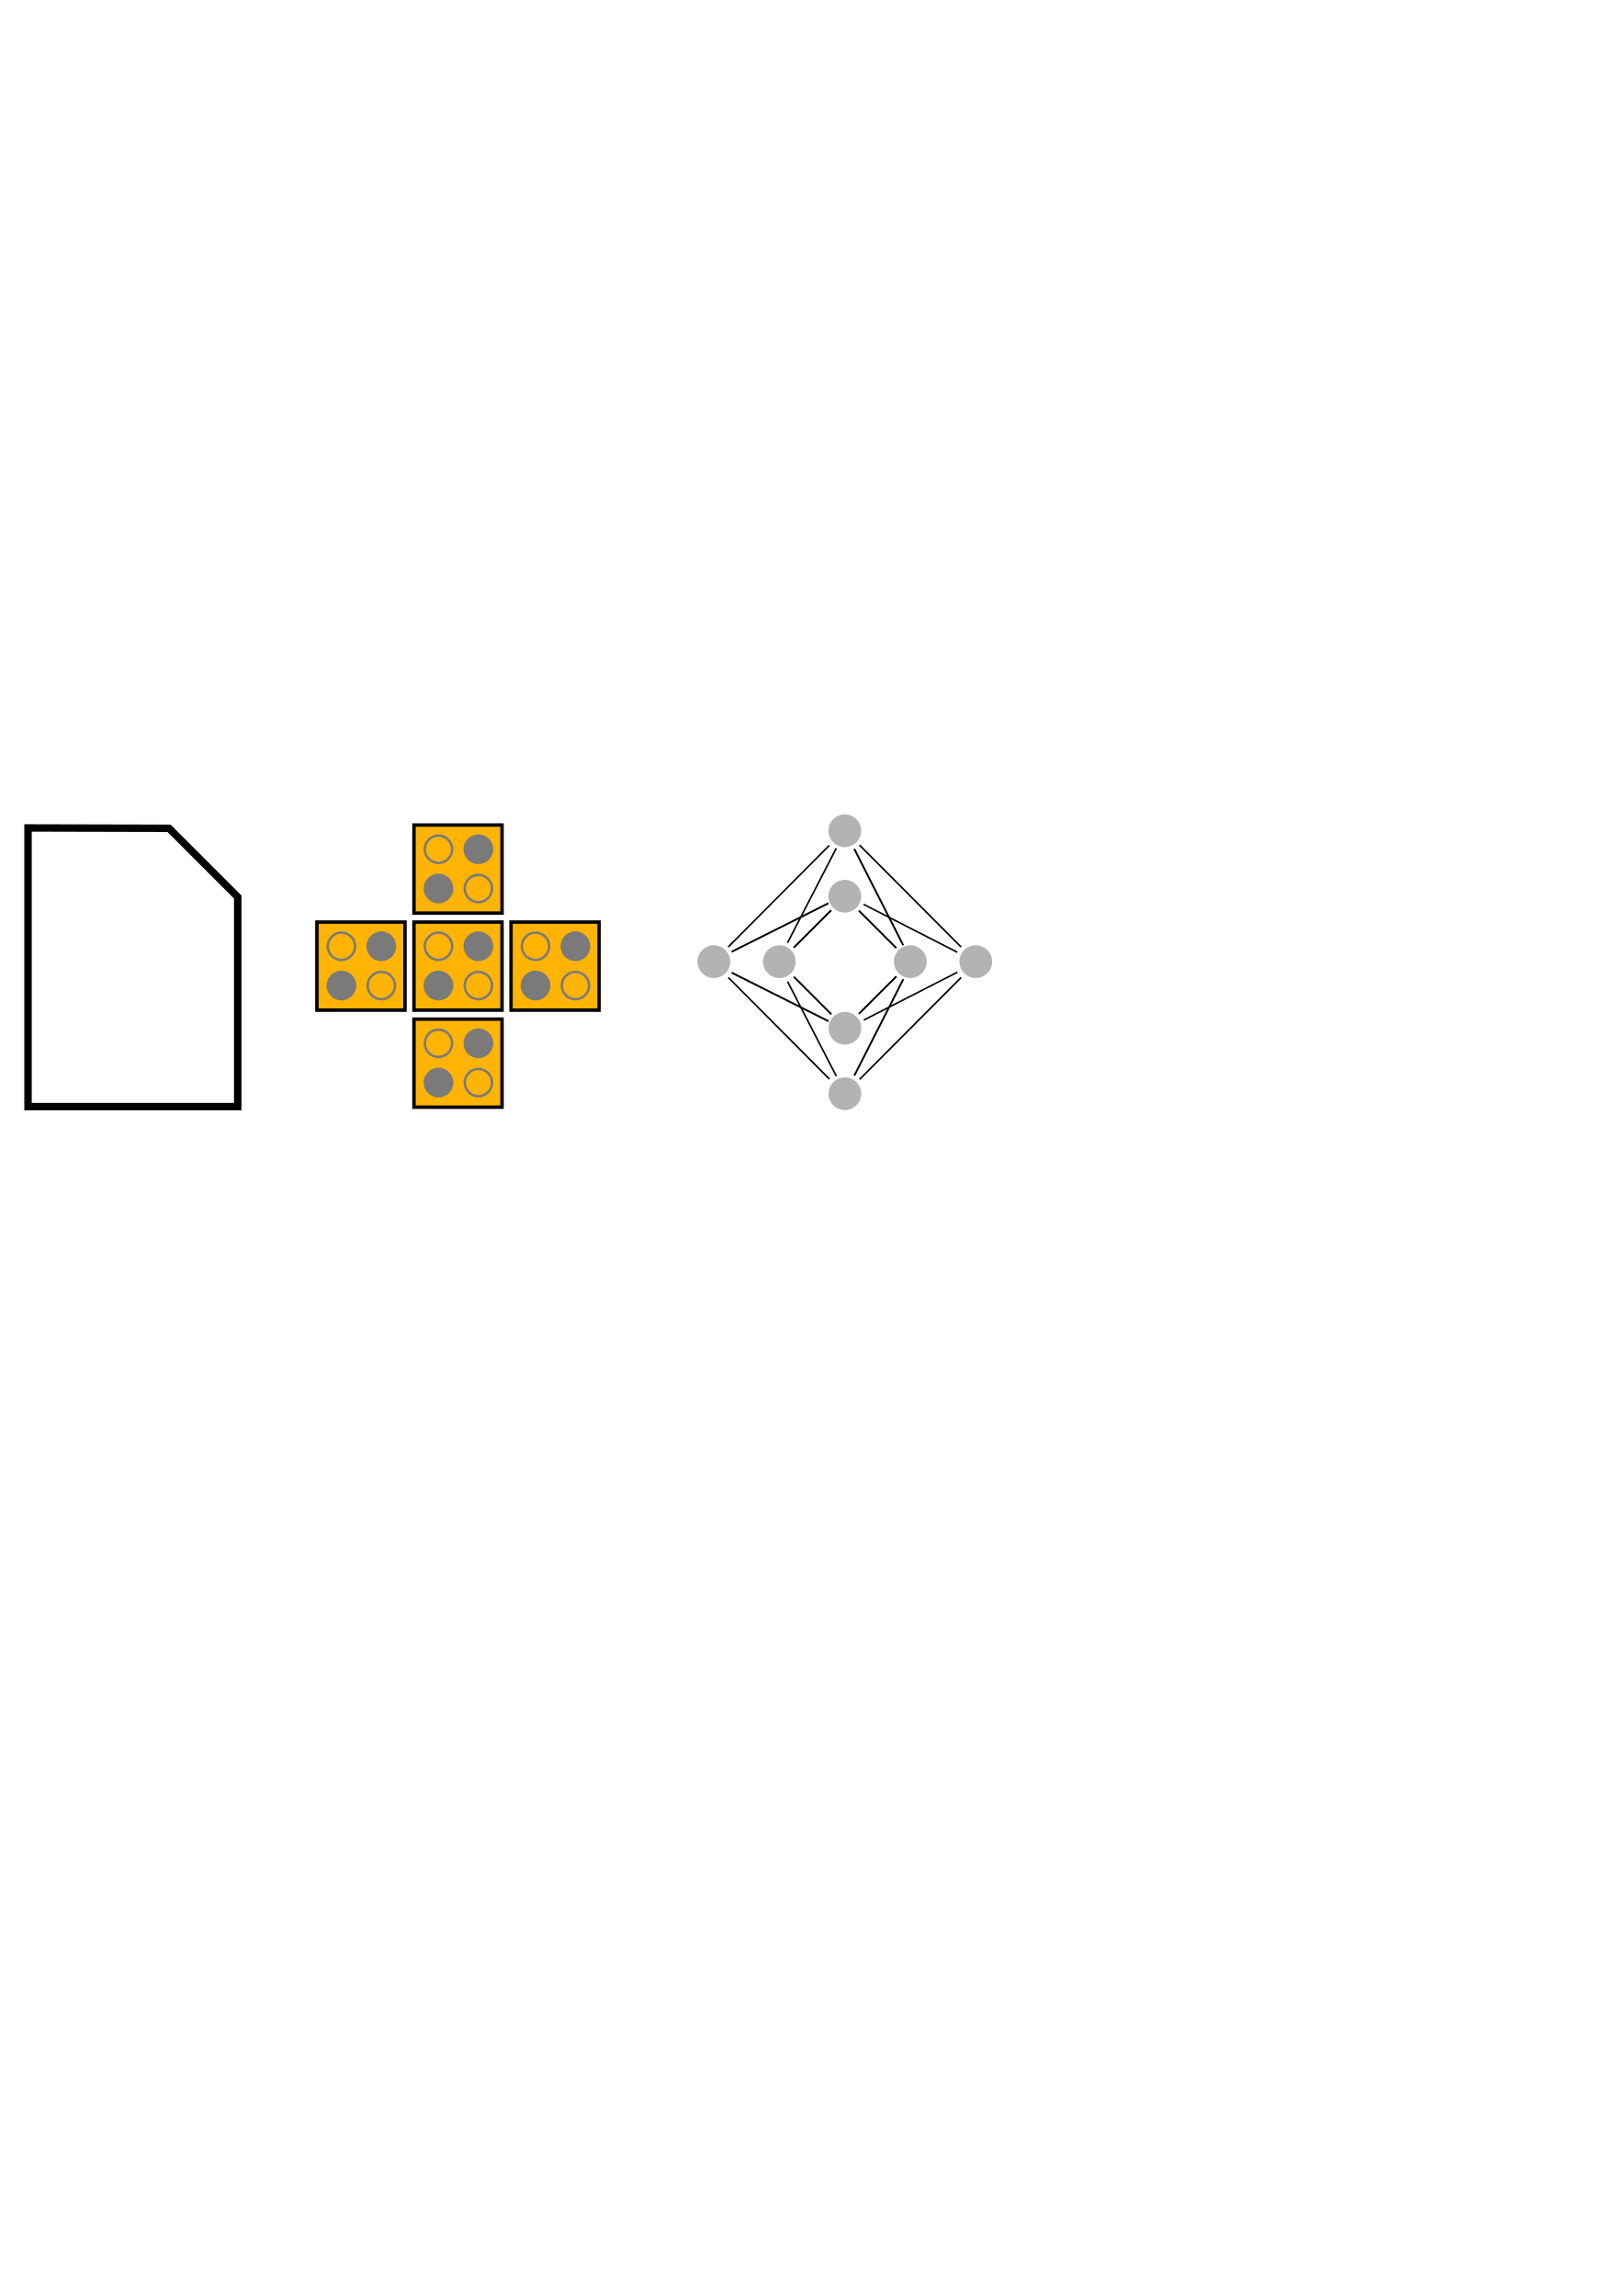
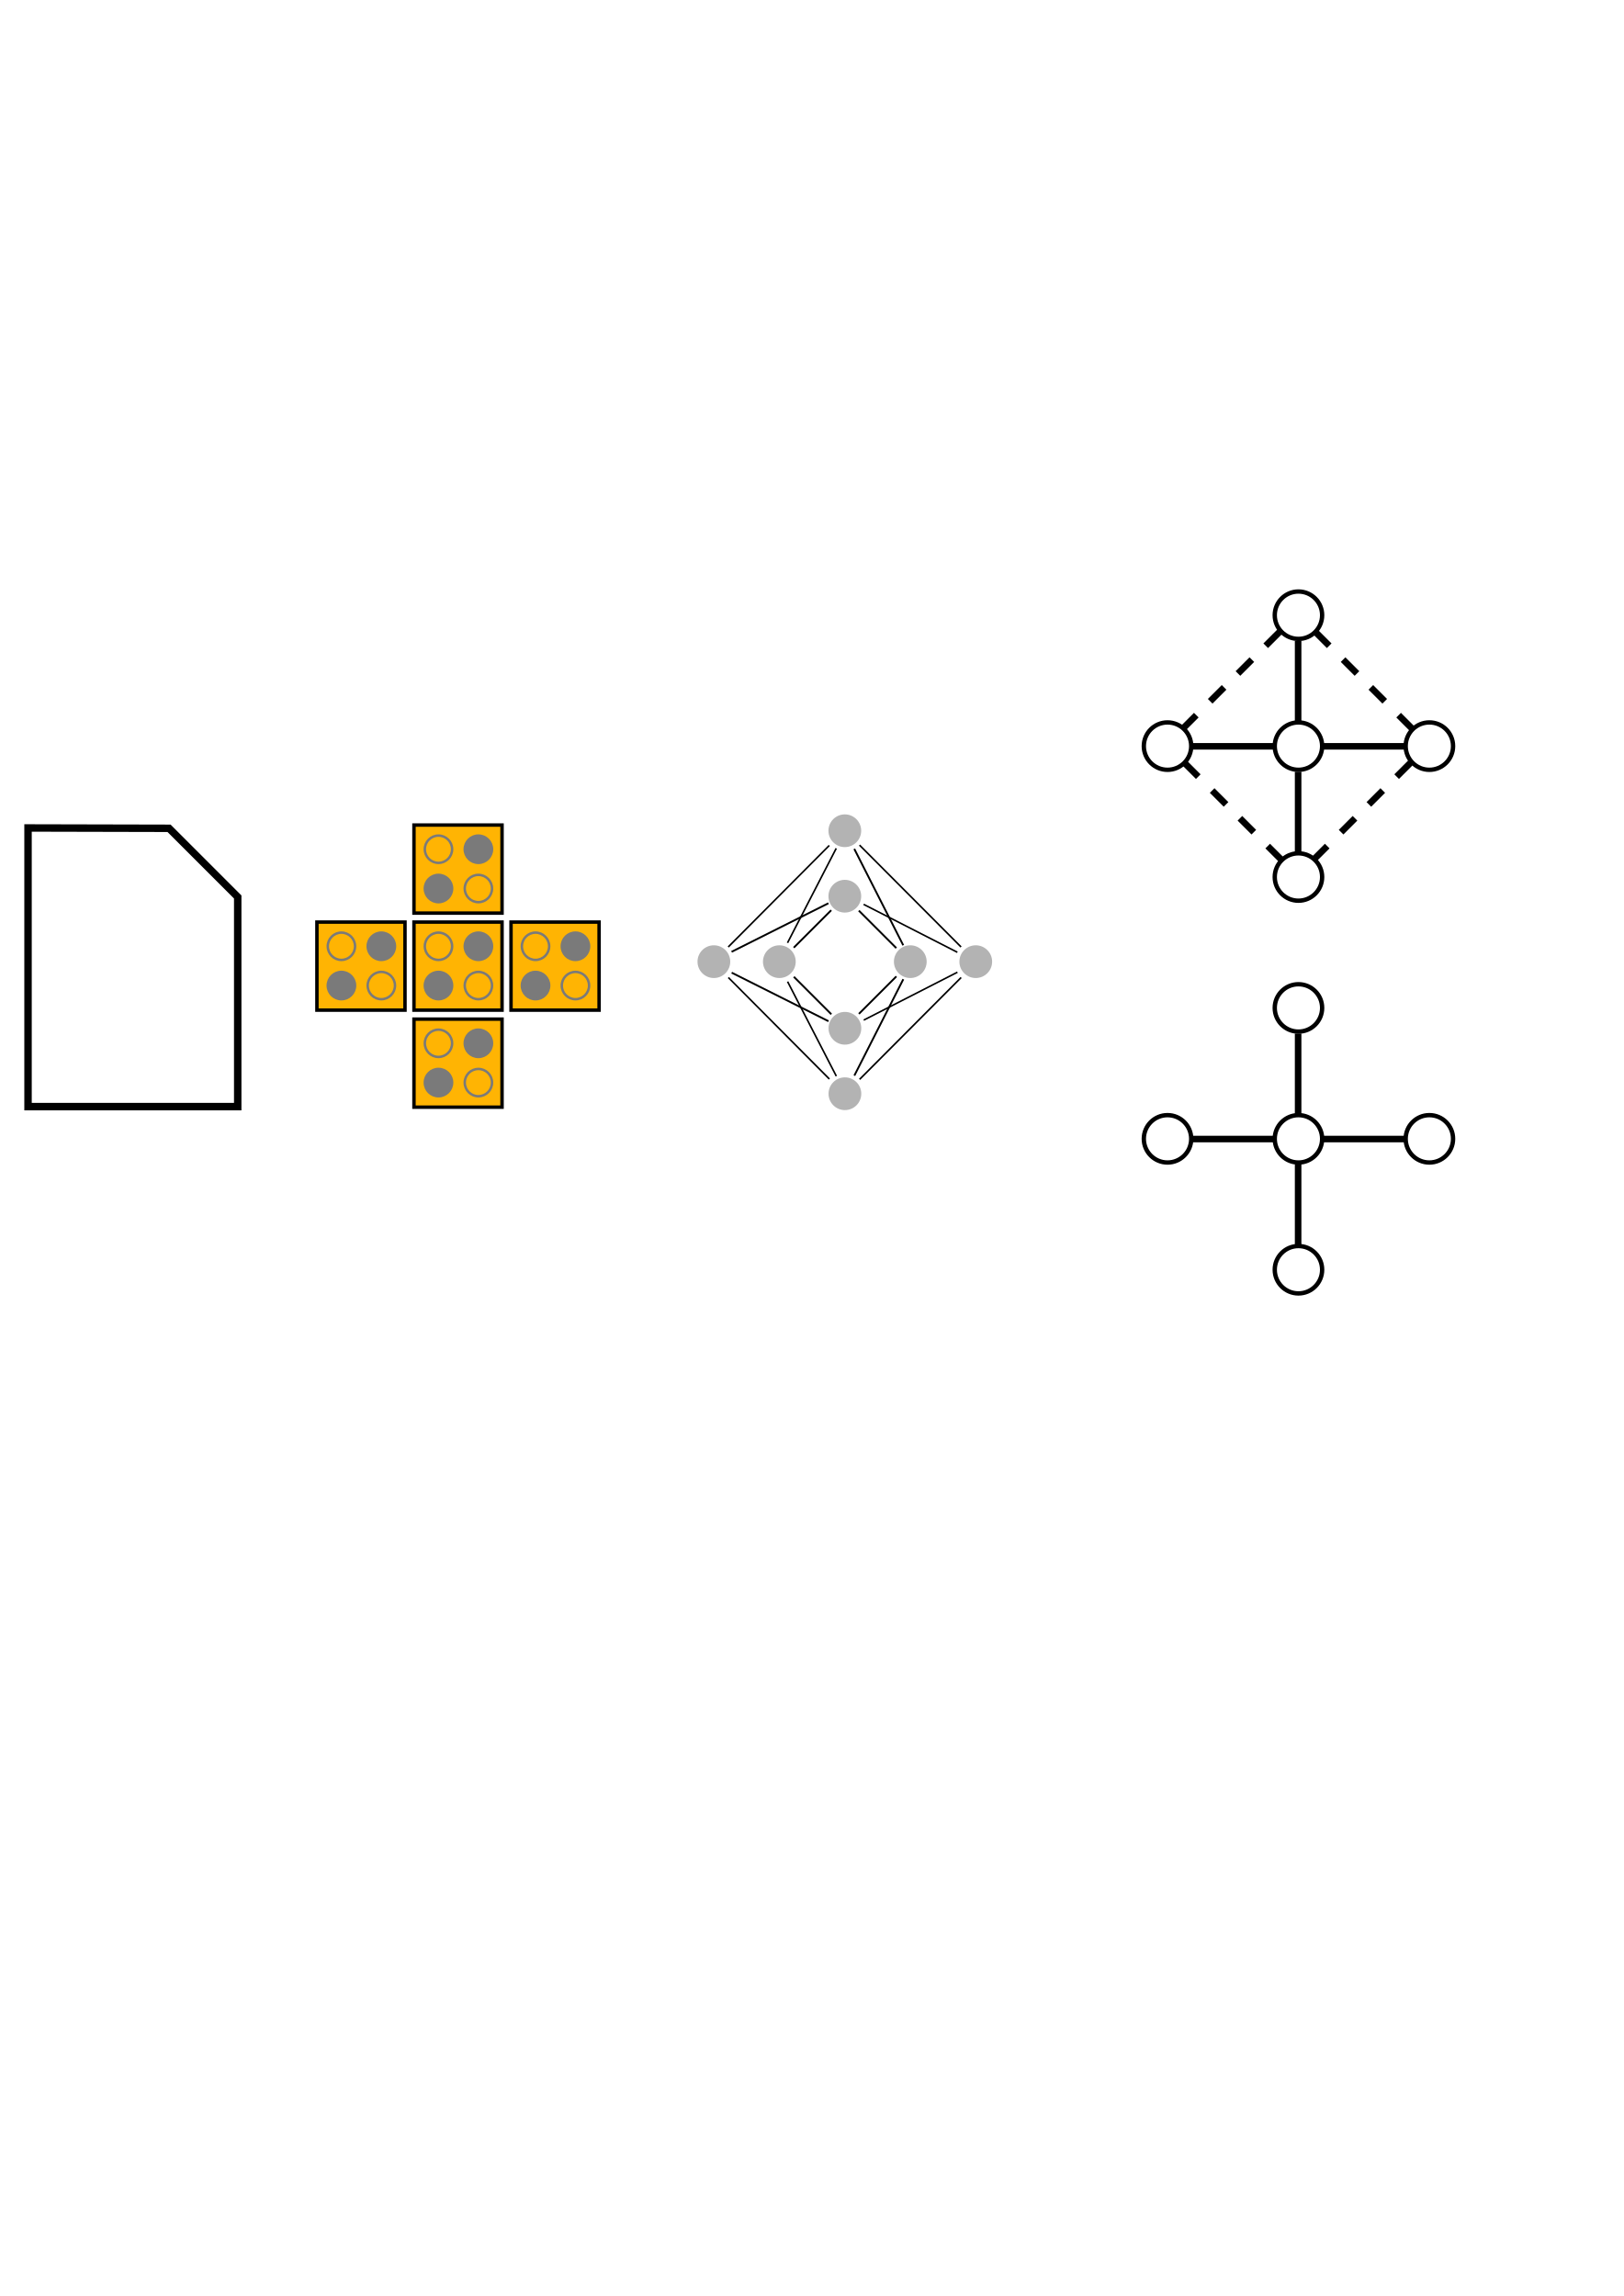
<svg xmlns="http://www.w3.org/2000/svg" width="744.094" height="1052.362" id="svg2" version="1.1">
  <defs id="defs4" />
  <g id="layer1">
    <path style="fill:none;stroke:#000000;stroke-width:3.406;stroke-linecap:butt;stroke-linejoin:miter;stroke-miterlimit:4;stroke-opacity:1;stroke-dasharray:none" d="m 12.846,379.494 0,127.72 96.094,0 0,-96.094 -31.474,-31.474 z" id="path2985" />
-     <g id="g5311" transform="matrix(2.223744,0,0,2.223744,-262.5364,-514.7584)">
-       <g style="fill:#ffec03;fill-opacity:1" transform="matrix(1.088056,0,0,1.088056,37.64771,-138.7888)" id="g4930">
-         <g style="fill:#ffec03;fill-opacity:1" id="g4875" transform="translate(-25.25381,-7.323606)">
-           <g transform="matrix(0.9304033,0,0,0.9304033,27.40864,24.80291)" id="g5049">
-             <rect style="fill:#ffb403;fill-opacity:1;stroke:#000000;stroke-width:0.7;stroke-miterlimit:4;stroke-opacity:1;stroke-dasharray:none" id="rect5051" width="17.93" height="17.93" x="141.632" y="534.714" />
-             <path style="fill:none;stroke:#7a7a7a;stroke-width:0.5;stroke-miterlimit:4;stroke-opacity:1;stroke-dasharray:none" id="path5053" d="m 104.298,527.146 c 0,1.534 -1.244,2.778 -2.778,2.778 -1.534,0 -2.778,-1.244 -2.778,-2.778 0,-1.534 1.244,-2.778 2.778,-2.778 1.534,0 2.778,1.244 2.778,2.778 z" transform="translate(45.09908,12.49212)" />
-             <path transform="translate(45.09908,20.49211)" d="m 104.298,527.146 c 0,1.534 -1.244,2.778 -2.778,2.778 -1.534,0 -2.778,-1.244 -2.778,-2.778 0,-1.534 1.244,-2.778 2.778,-2.778 1.534,0 2.778,1.244 2.778,2.778 z" id="path5055" style="fill:#7a7a7a;fill-opacity:1;stroke:#7a7a7a;stroke-width:0.5;stroke-miterlimit:4;stroke-opacity:1;stroke-dasharray:none" />
-             <path transform="translate(53.22535,12.49212)" d="m 104.298,527.146 c 0,1.534 -1.244,2.778 -2.778,2.778 -1.534,0 -2.778,-1.244 -2.778,-2.778 0,-1.534 1.244,-2.778 2.778,-2.778 1.534,0 2.778,1.244 2.778,2.778 z" id="path5057" style="fill:#7a7a7a;fill-opacity:1;stroke:#7a7a7a;stroke-width:0.5;stroke-miterlimit:4;stroke-opacity:1;stroke-dasharray:none" />
-             <path style="fill:none;stroke:#7a7a7a;stroke-width:0.5;stroke-miterlimit:4;stroke-opacity:1;stroke-dasharray:none" id="path5059" d="m 104.298,527.146 c 0,1.534 -1.244,2.778 -2.778,2.778 -1.534,0 -2.778,-1.244 -2.778,-2.778 0,-1.534 1.244,-2.778 2.778,-2.778 1.534,0 2.778,1.244 2.778,2.778 z" transform="translate(53.22535,20.49211)" />
-           </g>
+     <g id="g4930" transform="matrix(2.419558,0,0,2.419558,-178.8175,-823.3892)" style="fill:#ffec03;fill-opacity:1">
+       <g transform="translate(-25.25381,-7.323606)" id="g4875" style="fill:#ffec03;fill-opacity:1">
+         <g id="g5049" transform="matrix(0.9304033,0,0,0.9304033,27.40864,24.80291)">
+           <rect y="534.714" x="141.632" height="17.93" width="17.93" id="rect5051" style="fill:#ffb403;fill-opacity:1;stroke:#000000;stroke-width:0.7;stroke-miterlimit:4;stroke-dasharray:none;stroke-opacity:1" />
+           <circle r="2.778" cy="527.146" cx="101.52" transform="translate(45.09908,12.49212)" id="path5053" style="fill:none;stroke:#7a7a7a;stroke-width:0.5;stroke-miterlimit:4;stroke-dasharray:none;stroke-opacity:1" />
+           <circle r="2.778" cy="527.146" cx="101.52" style="fill:#7a7a7a;fill-opacity:1;stroke:#7a7a7a;stroke-width:0.5;stroke-miterlimit:4;stroke-dasharray:none;stroke-opacity:1" id="path5055" transform="translate(45.09908,20.49211)" />
+           <circle r="2.778" cy="527.146" cx="101.52" style="fill:#7a7a7a;fill-opacity:1;stroke:#7a7a7a;stroke-width:0.5;stroke-miterlimit:4;stroke-dasharray:none;stroke-opacity:1" id="path5057" transform="translate(53.22535,12.49212)" />
+           <circle r="2.778" cy="527.146" cx="101.52" transform="translate(53.22535,20.49211)" id="path5059" style="fill:none;stroke:#7a7a7a;stroke-width:0.5;stroke-miterlimit:4;stroke-dasharray:none;stroke-opacity:1" />
        </g>
      </g>
-       <g id="g5231" transform="matrix(1.088056,0,0,1.088056,57.64771,-138.7888)" style="fill:#ffec03;fill-opacity:1">
-         <g transform="translate(-25.25381,-7.323606)" id="g5233" style="fill:#ffec03;fill-opacity:1">
-           <g id="g5235" transform="matrix(0.9304033,0,0,0.9304033,27.40864,24.80291)">
-             <rect y="534.714" x="141.632" height="17.93" width="17.93" id="rect5237" style="fill:#ffb403;fill-opacity:1;stroke:#000000;stroke-width:0.7;stroke-miterlimit:4;stroke-opacity:1;stroke-dasharray:none" />
-             <path transform="translate(45.09908,12.49212)" d="m 104.298,527.146 c 0,1.534 -1.244,2.778 -2.778,2.778 -1.534,0 -2.778,-1.244 -2.778,-2.778 0,-1.534 1.244,-2.778 2.778,-2.778 1.534,0 2.778,1.244 2.778,2.778 z" id="path5239" style="fill:none;stroke:#7a7a7a;stroke-width:0.5;stroke-miterlimit:4;stroke-opacity:1;stroke-dasharray:none" />
-             <path style="fill:#7a7a7a;fill-opacity:1;stroke:#7a7a7a;stroke-width:0.5;stroke-miterlimit:4;stroke-opacity:1;stroke-dasharray:none" id="path5241" d="m 104.298,527.146 c 0,1.534 -1.244,2.778 -2.778,2.778 -1.534,0 -2.778,-1.244 -2.778,-2.778 0,-1.534 1.244,-2.778 2.778,-2.778 1.534,0 2.778,1.244 2.778,2.778 z" transform="translate(45.09908,20.49211)" />
-             <path style="fill:#7a7a7a;fill-opacity:1;stroke:#7a7a7a;stroke-width:0.5;stroke-miterlimit:4;stroke-opacity:1;stroke-dasharray:none" id="path5243" d="m 104.298,527.146 c 0,1.534 -1.244,2.778 -2.778,2.778 -1.534,0 -2.778,-1.244 -2.778,-2.778 0,-1.534 1.244,-2.778 2.778,-2.778 1.534,0 2.778,1.244 2.778,2.778 z" transform="translate(53.22535,12.49212)" />
-             <path transform="translate(53.22535,20.49211)" d="m 104.298,527.146 c 0,1.534 -1.244,2.778 -2.778,2.778 -1.534,0 -2.778,-1.244 -2.778,-2.778 0,-1.534 1.244,-2.778 2.778,-2.778 1.534,0 2.778,1.244 2.778,2.778 z" id="path5245" style="fill:none;stroke:#7a7a7a;stroke-width:0.5;stroke-miterlimit:4;stroke-opacity:1;stroke-dasharray:none" />
-           </g>
+     </g>
+     <g style="fill:#ffec03;fill-opacity:1" transform="matrix(2.419558,0,0,2.419558,-134.3426,-823.3892)" id="g5231">
+       <g style="fill:#ffec03;fill-opacity:1" id="g5233" transform="translate(-25.25381,-7.323606)">
+         <g transform="matrix(0.9304033,0,0,0.9304033,27.40864,24.80291)" id="g5235">
+           <rect style="fill:#ffb403;fill-opacity:1;stroke:#000000;stroke-width:0.7;stroke-miterlimit:4;stroke-dasharray:none;stroke-opacity:1" id="rect5237" width="17.93" height="17.93" x="141.632" y="534.714" />
+           <circle r="2.778" cy="527.146" cx="101.52" style="fill:none;stroke:#7a7a7a;stroke-width:0.5;stroke-miterlimit:4;stroke-dasharray:none;stroke-opacity:1" id="path5239" transform="translate(45.09908,12.49212)" />
+           <circle r="2.778" cy="527.146" cx="101.52" transform="translate(45.09908,20.49211)" id="path5241" style="fill:#7a7a7a;fill-opacity:1;stroke:#7a7a7a;stroke-width:0.5;stroke-miterlimit:4;stroke-dasharray:none;stroke-opacity:1" />
+           <circle r="2.778" cy="527.146" cx="101.52" transform="translate(53.22535,12.49212)" id="path5243" style="fill:#7a7a7a;fill-opacity:1;stroke:#7a7a7a;stroke-width:0.5;stroke-miterlimit:4;stroke-dasharray:none;stroke-opacity:1" />
+           <circle r="2.778" cy="527.146" cx="101.52" style="fill:none;stroke:#7a7a7a;stroke-width:0.5;stroke-miterlimit:4;stroke-dasharray:none;stroke-opacity:1" id="path5245" transform="translate(53.22535,20.49211)" />
        </g>
      </g>
-       <g style="fill:#ffec03;fill-opacity:1" transform="matrix(1.088056,0,0,1.088056,57.64771,-158.7888)" id="g5247">
-         <g style="fill:#ffec03;fill-opacity:1" id="g5249" transform="translate(-25.25381,-7.323606)">
-           <g transform="matrix(0.9304033,0,0,0.9304033,27.40864,24.80291)" id="g5251">
-             <rect style="fill:#ffb403;fill-opacity:1;stroke:#000000;stroke-width:0.7;stroke-miterlimit:4;stroke-opacity:1;stroke-dasharray:none" id="rect5253" width="17.93" height="17.93" x="141.632" y="534.714" />
-             <path style="fill:none;stroke:#7a7a7a;stroke-width:0.5;stroke-miterlimit:4;stroke-opacity:1;stroke-dasharray:none" id="path5255" d="m 104.298,527.146 c 0,1.534 -1.244,2.778 -2.778,2.778 -1.534,0 -2.778,-1.244 -2.778,-2.778 0,-1.534 1.244,-2.778 2.778,-2.778 1.534,0 2.778,1.244 2.778,2.778 z" transform="translate(45.09908,12.49212)" />
-             <path transform="translate(45.09908,20.49211)" d="m 104.298,527.146 c 0,1.534 -1.244,2.778 -2.778,2.778 -1.534,0 -2.778,-1.244 -2.778,-2.778 0,-1.534 1.244,-2.778 2.778,-2.778 1.534,0 2.778,1.244 2.778,2.778 z" id="path5257" style="fill:#7a7a7a;fill-opacity:1;stroke:#7a7a7a;stroke-width:0.5;stroke-miterlimit:4;stroke-opacity:1;stroke-dasharray:none" />
-             <path transform="translate(53.22535,12.49212)" d="m 104.298,527.146 c 0,1.534 -1.244,2.778 -2.778,2.778 -1.534,0 -2.778,-1.244 -2.778,-2.778 0,-1.534 1.244,-2.778 2.778,-2.778 1.534,0 2.778,1.244 2.778,2.778 z" id="path5259" style="fill:#7a7a7a;fill-opacity:1;stroke:#7a7a7a;stroke-width:0.5;stroke-miterlimit:4;stroke-opacity:1;stroke-dasharray:none" />
-             <path style="fill:none;stroke:#7a7a7a;stroke-width:0.5;stroke-miterlimit:4;stroke-opacity:1;stroke-dasharray:none" id="path5261" d="m 104.298,527.146 c 0,1.534 -1.244,2.778 -2.778,2.778 -1.534,0 -2.778,-1.244 -2.778,-2.778 0,-1.534 1.244,-2.778 2.778,-2.778 1.534,0 2.778,1.244 2.778,2.778 z" transform="translate(53.22535,20.49211)" />
-           </g>
+     </g>
+     <g id="g5247" transform="matrix(2.419558,0,0,2.419558,-134.3426,-867.864)" style="fill:#ffec03;fill-opacity:1">
+       <g transform="translate(-25.25381,-7.323606)" id="g5249" style="fill:#ffec03;fill-opacity:1">
+         <g id="g5251" transform="matrix(0.9304033,0,0,0.9304033,27.40864,24.80291)">
+           <rect y="534.714" x="141.632" height="17.93" width="17.93" id="rect5253" style="fill:#ffb403;fill-opacity:1;stroke:#000000;stroke-width:0.7;stroke-miterlimit:4;stroke-dasharray:none;stroke-opacity:1" />
+           <circle r="2.778" cy="527.146" cx="101.52" transform="translate(45.09908,12.49212)" id="path5255" style="fill:none;stroke:#7a7a7a;stroke-width:0.5;stroke-miterlimit:4;stroke-dasharray:none;stroke-opacity:1" />
+           <circle r="2.778" cy="527.146" cx="101.52" style="fill:#7a7a7a;fill-opacity:1;stroke:#7a7a7a;stroke-width:0.5;stroke-miterlimit:4;stroke-dasharray:none;stroke-opacity:1" id="path5257" transform="translate(45.09908,20.49211)" />
+           <circle r="2.778" cy="527.146" cx="101.52" style="fill:#7a7a7a;fill-opacity:1;stroke:#7a7a7a;stroke-width:0.5;stroke-miterlimit:4;stroke-dasharray:none;stroke-opacity:1" id="path5259" transform="translate(53.22535,12.49212)" />
+           <circle r="2.778" cy="527.146" cx="101.52" transform="translate(53.22535,20.49211)" id="path5261" style="fill:none;stroke:#7a7a7a;stroke-width:0.5;stroke-miterlimit:4;stroke-dasharray:none;stroke-opacity:1" />
        </g>
      </g>
-       <g id="g5263" transform="matrix(1.088056,0,0,1.088056,57.64771,-118.7888)" style="fill:#ffec03;fill-opacity:1">
-         <g transform="translate(-25.25381,-7.323606)" id="g5265" style="fill:#ffec03;fill-opacity:1">
-           <g id="g5267" transform="matrix(0.9304033,0,0,0.9304033,27.40864,24.80291)">
-             <rect y="534.714" x="141.632" height="17.93" width="17.93" id="rect5269" style="fill:#ffb403;fill-opacity:1;stroke:#000000;stroke-width:0.7;stroke-miterlimit:4;stroke-opacity:1;stroke-dasharray:none" />
-             <path transform="translate(45.09908,12.49212)" d="m 104.298,527.146 c 0,1.534 -1.244,2.778 -2.778,2.778 -1.534,0 -2.778,-1.244 -2.778,-2.778 0,-1.534 1.244,-2.778 2.778,-2.778 1.534,0 2.778,1.244 2.778,2.778 z" id="path5271" style="fill:none;stroke:#7a7a7a;stroke-width:0.5;stroke-miterlimit:4;stroke-opacity:1;stroke-dasharray:none" />
-             <path style="fill:#7a7a7a;fill-opacity:1;stroke:#7a7a7a;stroke-width:0.5;stroke-miterlimit:4;stroke-opacity:1;stroke-dasharray:none" id="path5273" d="m 104.298,527.146 c 0,1.534 -1.244,2.778 -2.778,2.778 -1.534,0 -2.778,-1.244 -2.778,-2.778 0,-1.534 1.244,-2.778 2.778,-2.778 1.534,0 2.778,1.244 2.778,2.778 z" transform="translate(45.09908,20.49211)" />
-             <path style="fill:#7a7a7a;fill-opacity:1;stroke:#7a7a7a;stroke-width:0.5;stroke-miterlimit:4;stroke-opacity:1;stroke-dasharray:none" id="path5275" d="m 104.298,527.146 c 0,1.534 -1.244,2.778 -2.778,2.778 -1.534,0 -2.778,-1.244 -2.778,-2.778 0,-1.534 1.244,-2.778 2.778,-2.778 1.534,0 2.778,1.244 2.778,2.778 z" transform="translate(53.22535,12.49212)" />
-             <path transform="translate(53.22535,20.49211)" d="m 104.298,527.146 c 0,1.534 -1.244,2.778 -2.778,2.778 -1.534,0 -2.778,-1.244 -2.778,-2.778 0,-1.534 1.244,-2.778 2.778,-2.778 1.534,0 2.778,1.244 2.778,2.778 z" id="path5277" style="fill:none;stroke:#7a7a7a;stroke-width:0.5;stroke-miterlimit:4;stroke-opacity:1;stroke-dasharray:none" />
-           </g>
+     </g>
+     <g style="fill:#ffec03;fill-opacity:1" transform="matrix(2.419558,0,0,2.419558,-134.3426,-778.9143)" id="g5263">
+       <g style="fill:#ffec03;fill-opacity:1" id="g5265" transform="translate(-25.25381,-7.323606)">
+         <g transform="matrix(0.9304033,0,0,0.9304033,27.40864,24.80291)" id="g5267">
+           <rect style="fill:#ffb403;fill-opacity:1;stroke:#000000;stroke-width:0.7;stroke-miterlimit:4;stroke-dasharray:none;stroke-opacity:1" id="rect5269" width="17.93" height="17.93" x="141.632" y="534.714" />
+           <circle r="2.778" cy="527.146" cx="101.52" style="fill:none;stroke:#7a7a7a;stroke-width:0.5;stroke-miterlimit:4;stroke-dasharray:none;stroke-opacity:1" id="path5271" transform="translate(45.09908,12.49212)" />
+           <circle r="2.778" cy="527.146" cx="101.52" transform="translate(45.09908,20.49211)" id="path5273" style="fill:#7a7a7a;fill-opacity:1;stroke:#7a7a7a;stroke-width:0.5;stroke-miterlimit:4;stroke-dasharray:none;stroke-opacity:1" />
+           <circle r="2.778" cy="527.146" cx="101.52" transform="translate(53.22535,12.49212)" id="path5275" style="fill:#7a7a7a;fill-opacity:1;stroke:#7a7a7a;stroke-width:0.5;stroke-miterlimit:4;stroke-dasharray:none;stroke-opacity:1" />
+           <circle r="2.778" cy="527.146" cx="101.52" style="fill:none;stroke:#7a7a7a;stroke-width:0.5;stroke-miterlimit:4;stroke-dasharray:none;stroke-opacity:1" id="path5277" transform="translate(53.22535,20.49211)" />
        </g>
      </g>
-       <g style="fill:#ffec03;fill-opacity:1" transform="matrix(1.088056,0,0,1.088056,77.64771,-138.7888)" id="g5295">
-         <g style="fill:#ffec03;fill-opacity:1" id="g5297" transform="translate(-25.25381,-7.323606)">
-           <g transform="matrix(0.9304033,0,0,0.9304033,27.40864,24.80291)" id="g5299">
-             <rect style="fill:#ffb403;fill-opacity:1;stroke:#000000;stroke-width:0.7;stroke-miterlimit:4;stroke-opacity:1;stroke-dasharray:none" id="rect5301" width="17.93" height="17.93" x="141.632" y="534.714" />
-             <path style="fill:none;stroke:#7a7a7a;stroke-width:0.5;stroke-miterlimit:4;stroke-opacity:1;stroke-dasharray:none" id="path5303" d="m 104.298,527.146 c 0,1.534 -1.244,2.778 -2.778,2.778 -1.534,0 -2.778,-1.244 -2.778,-2.778 0,-1.534 1.244,-2.778 2.778,-2.778 1.534,0 2.778,1.244 2.778,2.778 z" transform="translate(45.09908,12.49212)" />
-             <path transform="translate(45.09908,20.49211)" d="m 104.298,527.146 c 0,1.534 -1.244,2.778 -2.778,2.778 -1.534,0 -2.778,-1.244 -2.778,-2.778 0,-1.534 1.244,-2.778 2.778,-2.778 1.534,0 2.778,1.244 2.778,2.778 z" id="path5305" style="fill:#7a7a7a;fill-opacity:1;stroke:#7a7a7a;stroke-width:0.5;stroke-miterlimit:4;stroke-opacity:1;stroke-dasharray:none" />
-             <path transform="translate(53.22535,12.49212)" d="m 104.298,527.146 c 0,1.534 -1.244,2.778 -2.778,2.778 -1.534,0 -2.778,-1.244 -2.778,-2.778 0,-1.534 1.244,-2.778 2.778,-2.778 1.534,0 2.778,1.244 2.778,2.778 z" id="path5307" style="fill:#7a7a7a;fill-opacity:1;stroke:#7a7a7a;stroke-width:0.5;stroke-miterlimit:4;stroke-opacity:1;stroke-dasharray:none" />
-             <path style="fill:none;stroke:#7a7a7a;stroke-width:0.5;stroke-miterlimit:4;stroke-opacity:1;stroke-dasharray:none" id="path5309" d="m 104.298,527.146 c 0,1.534 -1.244,2.778 -2.778,2.778 -1.534,0 -2.778,-1.244 -2.778,-2.778 0,-1.534 1.244,-2.778 2.778,-2.778 1.534,0 2.778,1.244 2.778,2.778 z" transform="translate(53.22535,20.49211)" />
-           </g>
+     </g>
+     <g id="g5295" transform="matrix(2.419558,0,0,2.419558,-89.86776,-823.3892)" style="fill:#ffec03;fill-opacity:1">
+       <g transform="translate(-25.25381,-7.323606)" id="g5297" style="fill:#ffec03;fill-opacity:1">
+         <g id="g5299" transform="matrix(0.9304033,0,0,0.9304033,27.40864,24.80291)">
+           <rect y="534.714" x="141.632" height="17.93" width="17.93" id="rect5301" style="fill:#ffb403;fill-opacity:1;stroke:#000000;stroke-width:0.7;stroke-miterlimit:4;stroke-dasharray:none;stroke-opacity:1" />
+           <circle r="2.778" cy="527.146" cx="101.52" transform="translate(45.09908,12.49212)" id="path5303" style="fill:none;stroke:#7a7a7a;stroke-width:0.5;stroke-miterlimit:4;stroke-dasharray:none;stroke-opacity:1" />
+           <circle r="2.778" cy="527.146" cx="101.52" style="fill:#7a7a7a;fill-opacity:1;stroke:#7a7a7a;stroke-width:0.5;stroke-miterlimit:4;stroke-dasharray:none;stroke-opacity:1" id="path5305" transform="translate(45.09908,20.49211)" />
+           <circle r="2.778" cy="527.146" cx="101.52" style="fill:#7a7a7a;fill-opacity:1;stroke:#7a7a7a;stroke-width:0.5;stroke-miterlimit:4;stroke-dasharray:none;stroke-opacity:1" id="path5307" transform="translate(53.22535,12.49212)" />
+           <circle r="2.778" cy="527.146" cx="101.52" transform="translate(53.22535,20.49211)" id="path5309" style="fill:none;stroke:#7a7a7a;stroke-width:0.5;stroke-miterlimit:4;stroke-dasharray:none;stroke-opacity:1" />
        </g>
      </g>
    </g>
    <g id="g5796" transform="matrix(0.7500723,0,0,0.7500723,151.4038,131.4109)">
      <path d="m 324.304,372.443 c 0,-5.522 -4.478,-10 -10,-10 -5.522,0 -10,4.478 -10,10 0,5.522 4.478,10 10,10 5.522,0 10,-4.478 10,-10 z" style="fill:#b3b3b3;fill-opacity:1;fill-rule:nonzero;stroke:none" id="path118" />
      <path d="m 324.304,332.443 c 0,-5.522 -4.478,-10 -10,-10 -5.522,0 -10,4.478 -10,10 0,5.522 4.478,10 10,10 5.522,0 10,-4.478 10,-10 z" style="fill:#b3b3b3;fill-opacity:1;fill-rule:nonzero;stroke:none" id="path120" />
      <path d="m 354.304,402.443 c -5.522,0 -10,4.478 -10,10 0,5.522 4.478,10 10,10 5.522,0 10,-4.478 10,-10 0,-5.522 -4.478,-10 -10,-10 z" style="fill:#b3b3b3;fill-opacity:1;fill-rule:nonzero;stroke:none" id="path122" />
      <path d="m 394.304,402.443 c -5.522,0 -10,4.478 -10,10 0,5.522 4.478,10 10,10 5.522,0 10,-4.478 10,-10 0,-5.522 -4.478,-10 -10,-10 z" style="fill:#b3b3b3;fill-opacity:1;fill-rule:nonzero;stroke:none" id="path124" />
      <path d="m 345.749,404.136 -22.886,-22.885" style="fill:none;stroke:#000000;stroke-width:1.144;stroke-linecap:butt;stroke-linejoin:miter;stroke-miterlimit:4;stroke-opacity:1;stroke-dasharray:none" id="path126" />
      <path d="m 320.08,343.521 29.916,58.906" style="fill:none;stroke:#000000;stroke-width:1.132;stroke-linecap:butt;stroke-linejoin:miter;stroke-miterlimit:4;stroke-opacity:1;stroke-dasharray:none" id="path128" />
      <path d="M 385.319,403.458 323.292,341.226" style="fill:none;stroke:#000000;stroke-width:0.995;stroke-linecap:butt;stroke-linejoin:miter;stroke-miterlimit:4;stroke-opacity:1;stroke-dasharray:none" id="path130" />
      <path d="m 383.057,406.705 -57.255,-29.277" style="fill:none;stroke:#000000;stroke-width:0.965;stroke-linecap:butt;stroke-linejoin:miter;stroke-miterlimit:4;stroke-opacity:1;stroke-dasharray:none" id="path132" />
      <path d="m 274.304,402.443 c -5.522,0 -10,4.478 -10,10 0,5.522 4.478,10 10,10 5.522,0 10,-4.478 10,-10 0,-5.522 -4.478,-10 -10,-10 z" style="fill:#b3b3b3;fill-opacity:1;fill-rule:nonzero;stroke:none" id="path134" />
      <path d="m 234.304,402.443 c -5.522,0 -10,4.478 -10,10 0,5.522 4.478,10 10,10 5.522,0 10,-4.478 10,-10 0,-5.522 -4.478,-10 -10,-10 z" style="fill:#b3b3b3;fill-opacity:1;fill-rule:nonzero;stroke:none" id="path136" />
      <path d="m 306.002,381.003 -22.891,22.885" style="fill:none;stroke:#000000;stroke-width:1.144;stroke-linecap:butt;stroke-linejoin:miter;stroke-miterlimit:4;stroke-opacity:1;stroke-dasharray:none" id="path138" />
      <path d="m 245.129,406.418 59.16,-29.669" style="fill:none;stroke:#000000;stroke-width:1.13;stroke-linecap:butt;stroke-linejoin:miter;stroke-miterlimit:4;stroke-opacity:1;stroke-dasharray:none" id="path140" />
      <path d="m 304.816,341.426 -61.729,62.031" style="fill:none;stroke:#000000;stroke-width:0.991;stroke-linecap:butt;stroke-linejoin:miter;stroke-miterlimit:4;stroke-opacity:1;stroke-dasharray:none" id="path142" />
      <path d="m 309.064,343.19 -29.77,57.749" style="fill:none;stroke:#000000;stroke-width:0.977;stroke-linecap:butt;stroke-linejoin:miter;stroke-miterlimit:4;stroke-opacity:1;stroke-dasharray:none" id="path144" />
      <path d="m 324.357,453.146 c 0,5.522 -4.479,10 -10,10 -5.522,0 -10,-4.478 -10,-10 0,-5.522 4.478,-10 10,-10 5.521,0 10,4.478 10,10 z" style="fill:#b3b3b3;fill-opacity:1;fill-rule:nonzero;stroke:none" id="path146" />
      <path d="m 324.357,493.146 c 0,5.522 -4.479,10 -10,10 -5.522,0 -10,-4.478 -10,-10 0,-5.522 4.478,-10 10,-10 5.521,0 10,4.478 10,10 z" style="fill:#b3b3b3;fill-opacity:1;fill-rule:nonzero;stroke:none" id="path148" />
      <path d="m 345.797,421.451 -22.886,22.885" style="fill:none;stroke:#000000;stroke-width:1.144;stroke-linecap:butt;stroke-linejoin:miter;stroke-miterlimit:4;stroke-opacity:1;stroke-dasharray:none" id="path150" />
      <path d="m 320.129,482.066 29.916,-58.906" style="fill:none;stroke:#000000;stroke-width:1.132;stroke-linecap:butt;stroke-linejoin:miter;stroke-miterlimit:4;stroke-opacity:1;stroke-dasharray:none" id="path152" />
      <path d="m 385.367,422.13 -62.026,62.231" style="fill:none;stroke:#000000;stroke-width:0.995;stroke-linecap:butt;stroke-linejoin:miter;stroke-miterlimit:4;stroke-opacity:1;stroke-dasharray:none" id="path154" />
      <path d="m 383.111,418.883 -57.26,29.277" style="fill:none;stroke:#000000;stroke-width:0.965;stroke-linecap:butt;stroke-linejoin:miter;stroke-miterlimit:4;stroke-opacity:1;stroke-dasharray:none" id="path156" />
      <path d="M 306.051,444.586 283.165,421.7" style="fill:none;stroke:#000000;stroke-width:1.144;stroke-linecap:butt;stroke-linejoin:miter;stroke-miterlimit:4;stroke-opacity:1;stroke-dasharray:none" id="path158" />
      <path d="m 245.177,419.171 59.165,29.668" style="fill:none;stroke:#000000;stroke-width:1.13;stroke-linecap:butt;stroke-linejoin:miter;stroke-miterlimit:4;stroke-opacity:1;stroke-dasharray:none" id="path160" />
      <path d="M 304.865,484.161 243.141,422.13" style="fill:none;stroke:#000000;stroke-width:0.991;stroke-linecap:butt;stroke-linejoin:miter;stroke-miterlimit:4;stroke-opacity:1;stroke-dasharray:none" id="path162" />
      <path d="m 309.112,482.399 -29.77,-57.75" style="fill:none;stroke:#000000;stroke-width:0.977;stroke-linecap:butt;stroke-linejoin:miter;stroke-miterlimit:4;stroke-opacity:1;stroke-dasharray:none" id="path164" />
    </g>
+     <g id="g5081">
+       <g transform="translate(-20.29226,-108.0812)" id="g5021">
+         <circle style="opacity:1;fill:none;fill-opacity:1;fill-rule:nonzero;stroke:#000000;stroke-width:2;stroke-linecap:round;stroke-linejoin:miter;stroke-miterlimit:4;stroke-dasharray:none;stroke-dashoffset:0;stroke-opacity:1" id="path4989" cx="555.331" cy="450.059" r="10.859" />
+         <circle r="10.859" cy="450.059" cx="615.331" id="circle4991" style="opacity:1;fill:none;fill-opacity:1;fill-rule:nonzero;stroke:#000000;stroke-width:2;stroke-linecap:round;stroke-linejoin:miter;stroke-miterlimit:4;stroke-dasharray:none;stroke-dashoffset:0;stroke-opacity:1" />
+         <circle style="opacity:1;fill:none;fill-opacity:1;fill-rule:nonzero;stroke:#000000;stroke-width:2;stroke-linecap:round;stroke-linejoin:miter;stroke-miterlimit:4;stroke-dasharray:none;stroke-dashoffset:0;stroke-opacity:1" id="circle4993" cx="675.331" cy="450.059" r="10.859" />
+         <circle style="opacity:1;fill:none;fill-opacity:1;fill-rule:nonzero;stroke:#000000;stroke-width:2;stroke-linecap:round;stroke-linejoin:miter;stroke-miterlimit:4;stroke-dasharray:none;stroke-dashoffset:0;stroke-opacity:1" id="circle4995" cx="615.331" cy="390.059" r="10.859" />
+         <circle style="opacity:1;fill:none;fill-opacity:1;fill-rule:nonzero;stroke:#000000;stroke-width:2;stroke-linecap:round;stroke-linejoin:miter;stroke-miterlimit:4;stroke-dasharray:none;stroke-dashoffset:0;stroke-opacity:1" id="circle4997" cx="615.331" cy="510.059" r="10.859" />
+         <path style="fill:none;fill-rule:evenodd;stroke:#000000;stroke-width:3;stroke-linecap:butt;stroke-linejoin:miter;stroke-miterlimit:4;stroke-dasharray:none;stroke-opacity:1" d="m 615.183,401.824 0,37.376" id="path4999" />
+         <path id="path5001" d="m 615.183,461.824 0,37.376" style="fill:none;fill-rule:evenodd;stroke:#000000;stroke-width:3;stroke-linecap:butt;stroke-linejoin:miter;stroke-miterlimit:4;stroke-dasharray:none;stroke-opacity:1" />
+         <path style="fill:none;fill-rule:evenodd;stroke:#000000;stroke-width:3;stroke-linecap:butt;stroke-linejoin:miter;stroke-miterlimit:4;stroke-dasharray:none;stroke-opacity:1" d="m 664.192,450.155 -37.376,0" id="path5003" />
+         <path id="path5005" d="m 604.192,450.155 -37.376,0" style="fill:none;fill-rule:evenodd;stroke:#000000;stroke-width:3;stroke-linecap:butt;stroke-linejoin:miter;stroke-miterlimit:4;stroke-dasharray:none;stroke-opacity:1" />
+         <g id="g5011">
+           <path id="path5007" d="m 562.15,442.23 45.457,-45.457" style="fill:none;fill-rule:evenodd;stroke:#000000;stroke-width:3;stroke-linecap:butt;stroke-linejoin:miter;stroke-miterlimit:4;stroke-dasharray:9, 9;stroke-dashoffset:0;stroke-opacity:1" />
+           <path style="fill:none;fill-rule:evenodd;stroke:#000000;stroke-width:3;stroke-linecap:butt;stroke-linejoin:miter;stroke-miterlimit:4;stroke-dasharray:9, 9;stroke-dashoffset:0;stroke-opacity:1" d="m 622.15,502.23 45.457,-45.457" id="path5009" />
+         </g>
+         <g id="g5015" transform="matrix(-1,0,0,1,1229.757,0)">
+           <path style="fill:none;fill-rule:evenodd;stroke:#000000;stroke-width:3;stroke-linecap:butt;stroke-linejoin:miter;stroke-miterlimit:4;stroke-dasharray:9, 9;stroke-dashoffset:0;stroke-opacity:1" d="m 562.15,442.23 45.457,-45.457" id="path5017" />
+           <path id="path5019" d="m 622.15,502.23 45.457,-45.457" style="fill:none;fill-rule:evenodd;stroke:#000000;stroke-width:3;stroke-linecap:butt;stroke-linejoin:miter;stroke-miterlimit:4;stroke-dasharray:9, 9;stroke-dashoffset:0;stroke-opacity:1" />
+         </g>
+       </g>
+     </g>
+     <g transform="translate(-20.29226,71.91878)" id="g5038">
+       <g id="g5070">
+         <circle r="10.859" cy="450.059" cx="555.331" id="circle5040" style="opacity:1;fill:none;fill-opacity:1;fill-rule:nonzero;stroke:#000000;stroke-width:2;stroke-linecap:round;stroke-linejoin:miter;stroke-miterlimit:4;stroke-dasharray:none;stroke-dashoffset:0;stroke-opacity:1" />
+         <circle style="opacity:1;fill:none;fill-opacity:1;fill-rule:nonzero;stroke:#000000;stroke-width:2;stroke-linecap:round;stroke-linejoin:miter;stroke-miterlimit:4;stroke-dasharray:none;stroke-dashoffset:0;stroke-opacity:1" id="circle5042" cx="615.331" cy="450.059" r="10.859" />
+         <circle r="10.859" cy="450.059" cx="675.331" id="circle5044" style="opacity:1;fill:none;fill-opacity:1;fill-rule:nonzero;stroke:#000000;stroke-width:2;stroke-linecap:round;stroke-linejoin:miter;stroke-miterlimit:4;stroke-dasharray:none;stroke-dashoffset:0;stroke-opacity:1" />
+         <circle r="10.859" cy="390.059" cx="615.331" id="circle5046" style="opacity:1;fill:none;fill-opacity:1;fill-rule:nonzero;stroke:#000000;stroke-width:2;stroke-linecap:round;stroke-linejoin:miter;stroke-miterlimit:4;stroke-dasharray:none;stroke-dashoffset:0;stroke-opacity:1" />
+         <circle r="10.859" cy="510.059" cx="615.331" id="circle5048" style="opacity:1;fill:none;fill-opacity:1;fill-rule:nonzero;stroke:#000000;stroke-width:2;stroke-linecap:round;stroke-linejoin:miter;stroke-miterlimit:4;stroke-dasharray:none;stroke-dashoffset:0;stroke-opacity:1" />
+         <path id="path5050" d="m 615.183,401.824 0,37.376" style="fill:none;fill-rule:evenodd;stroke:#000000;stroke-width:3;stroke-linecap:butt;stroke-linejoin:miter;stroke-miterlimit:4;stroke-dasharray:none;stroke-opacity:1" />
+         <path style="fill:none;fill-rule:evenodd;stroke:#000000;stroke-width:3;stroke-linecap:butt;stroke-linejoin:miter;stroke-miterlimit:4;stroke-dasharray:none;stroke-opacity:1" d="m 615.183,461.824 0,37.376" id="path5052" />
+         <path id="path5054" d="m 664.192,450.155 -37.376,0" style="fill:none;fill-rule:evenodd;stroke:#000000;stroke-width:3;stroke-linecap:butt;stroke-linejoin:miter;stroke-miterlimit:4;stroke-dasharray:none;stroke-opacity:1" />
+         <path style="fill:none;fill-rule:evenodd;stroke:#000000;stroke-width:3;stroke-linecap:butt;stroke-linejoin:miter;stroke-miterlimit:4;stroke-dasharray:none;stroke-opacity:1" d="m 604.192,450.155 -37.376,0" id="path5056" />
+       </g>
+     </g>
  </g>
</svg>
